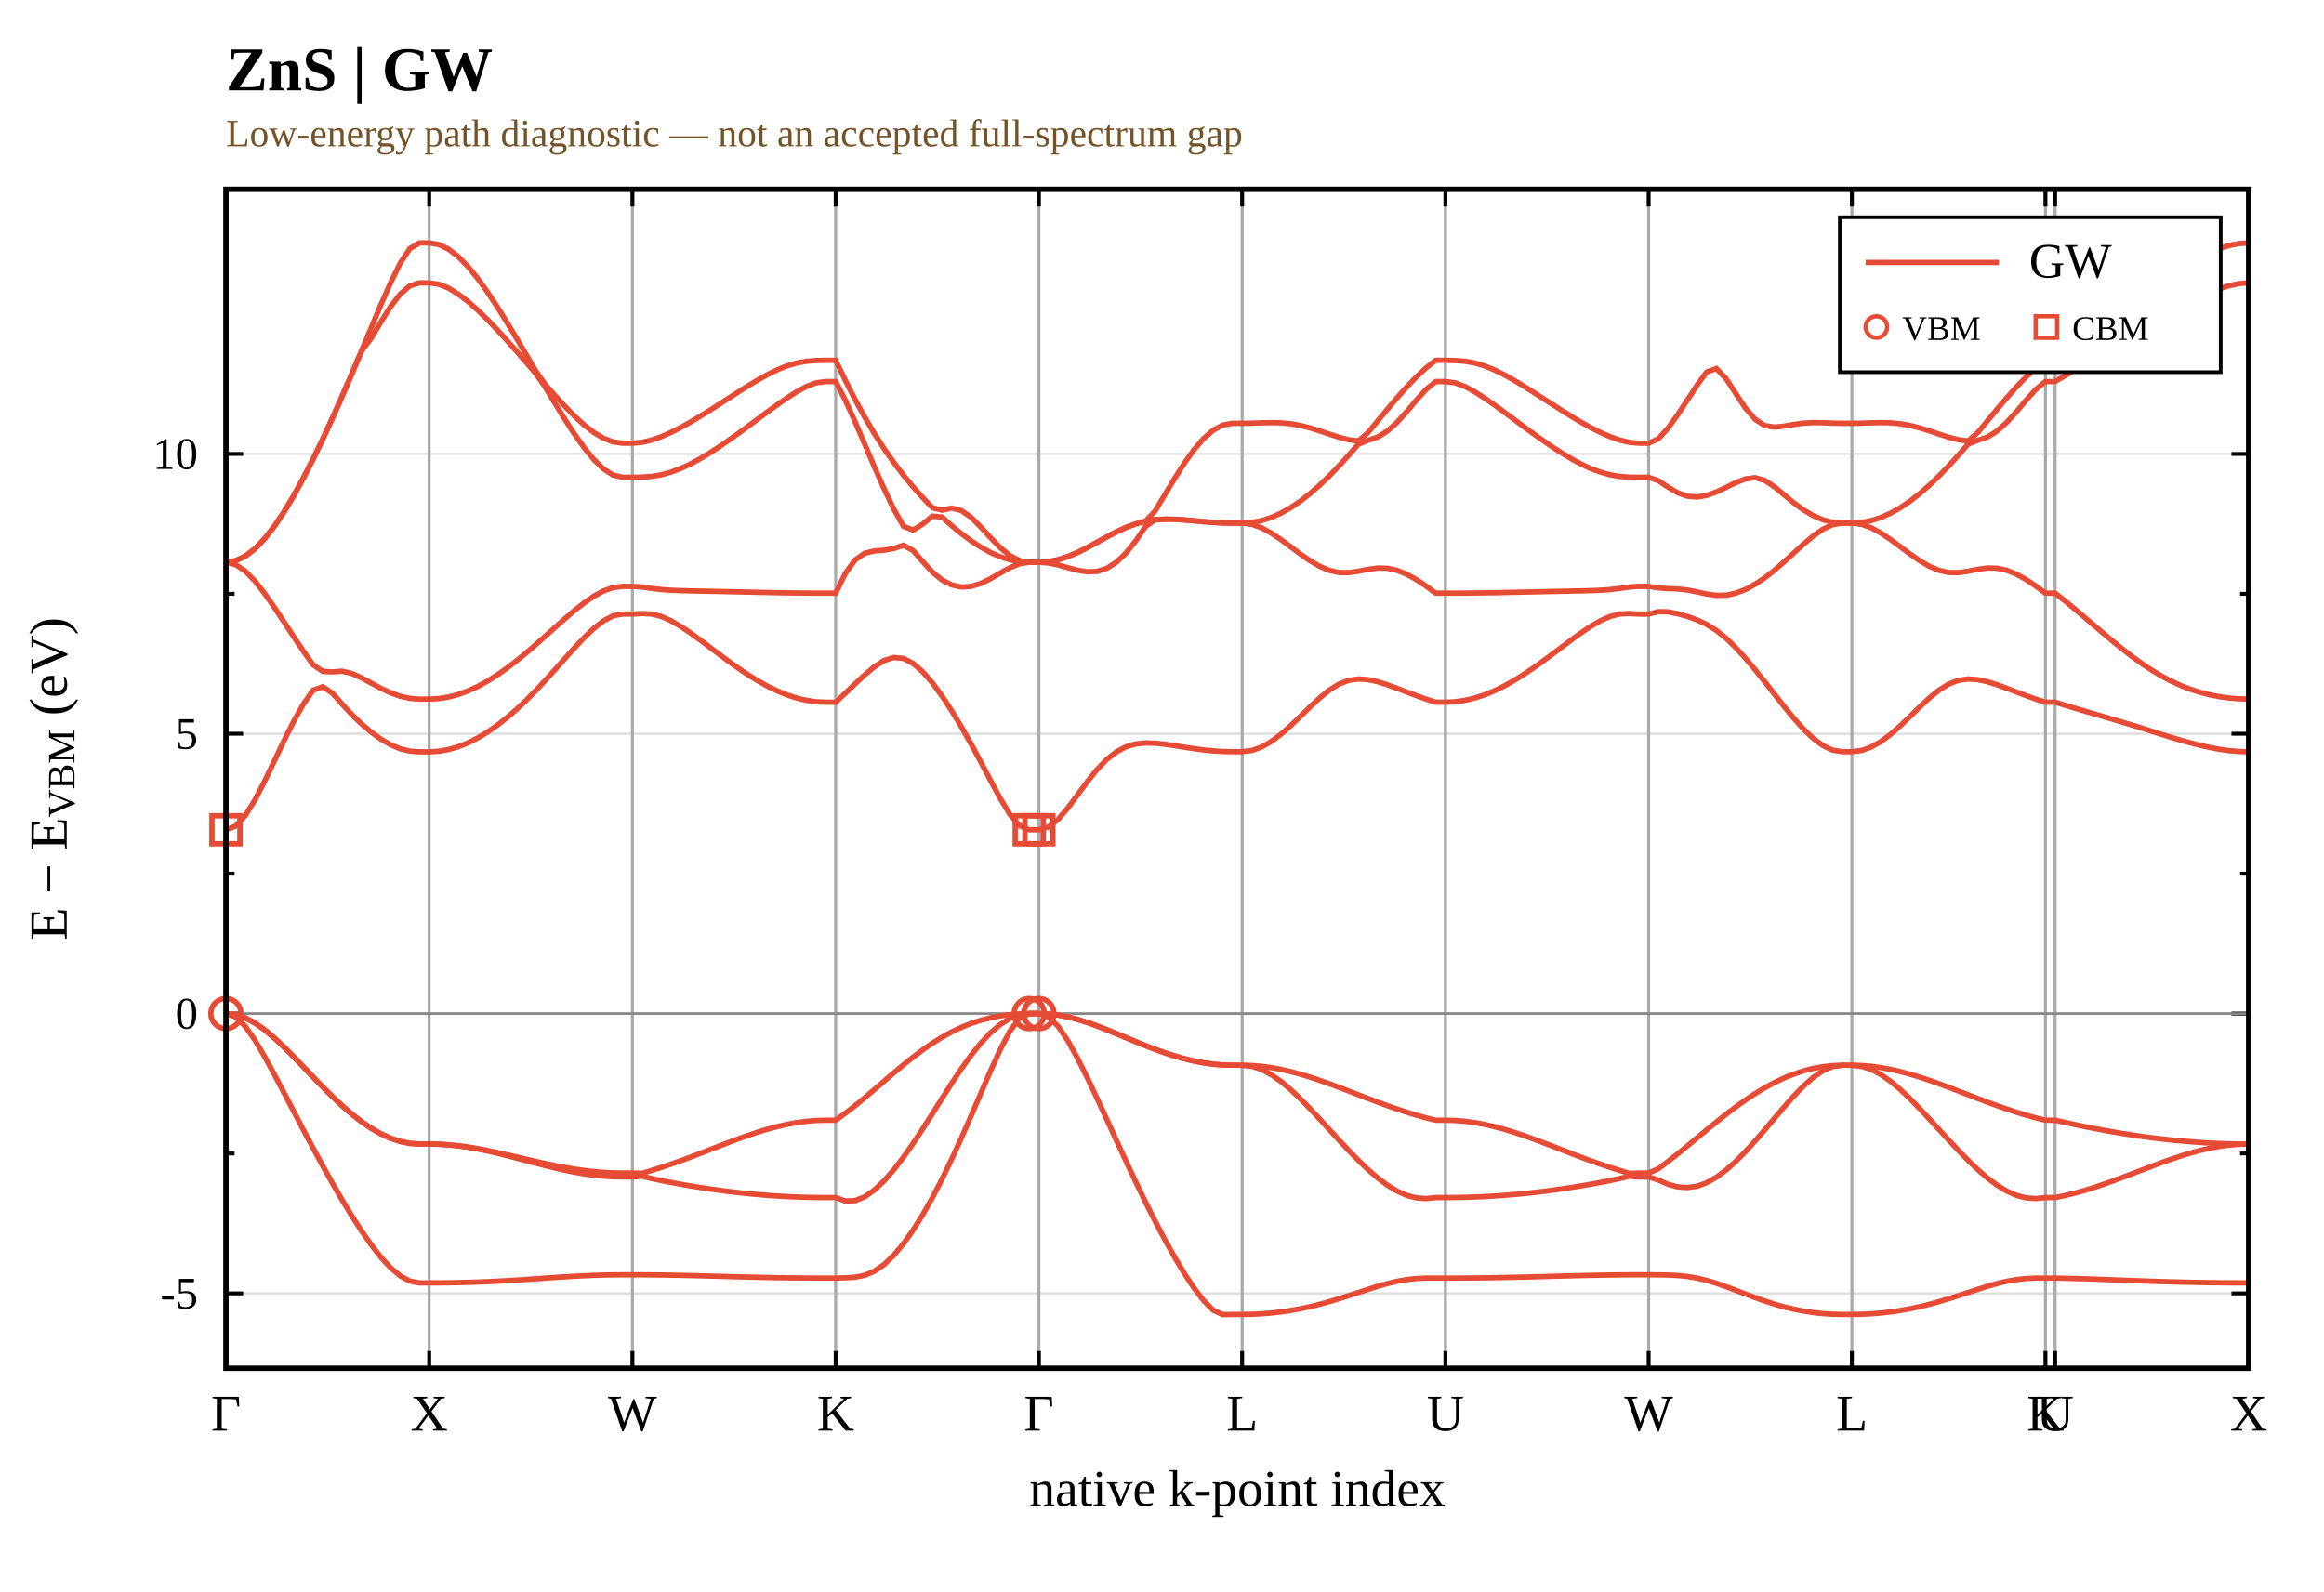
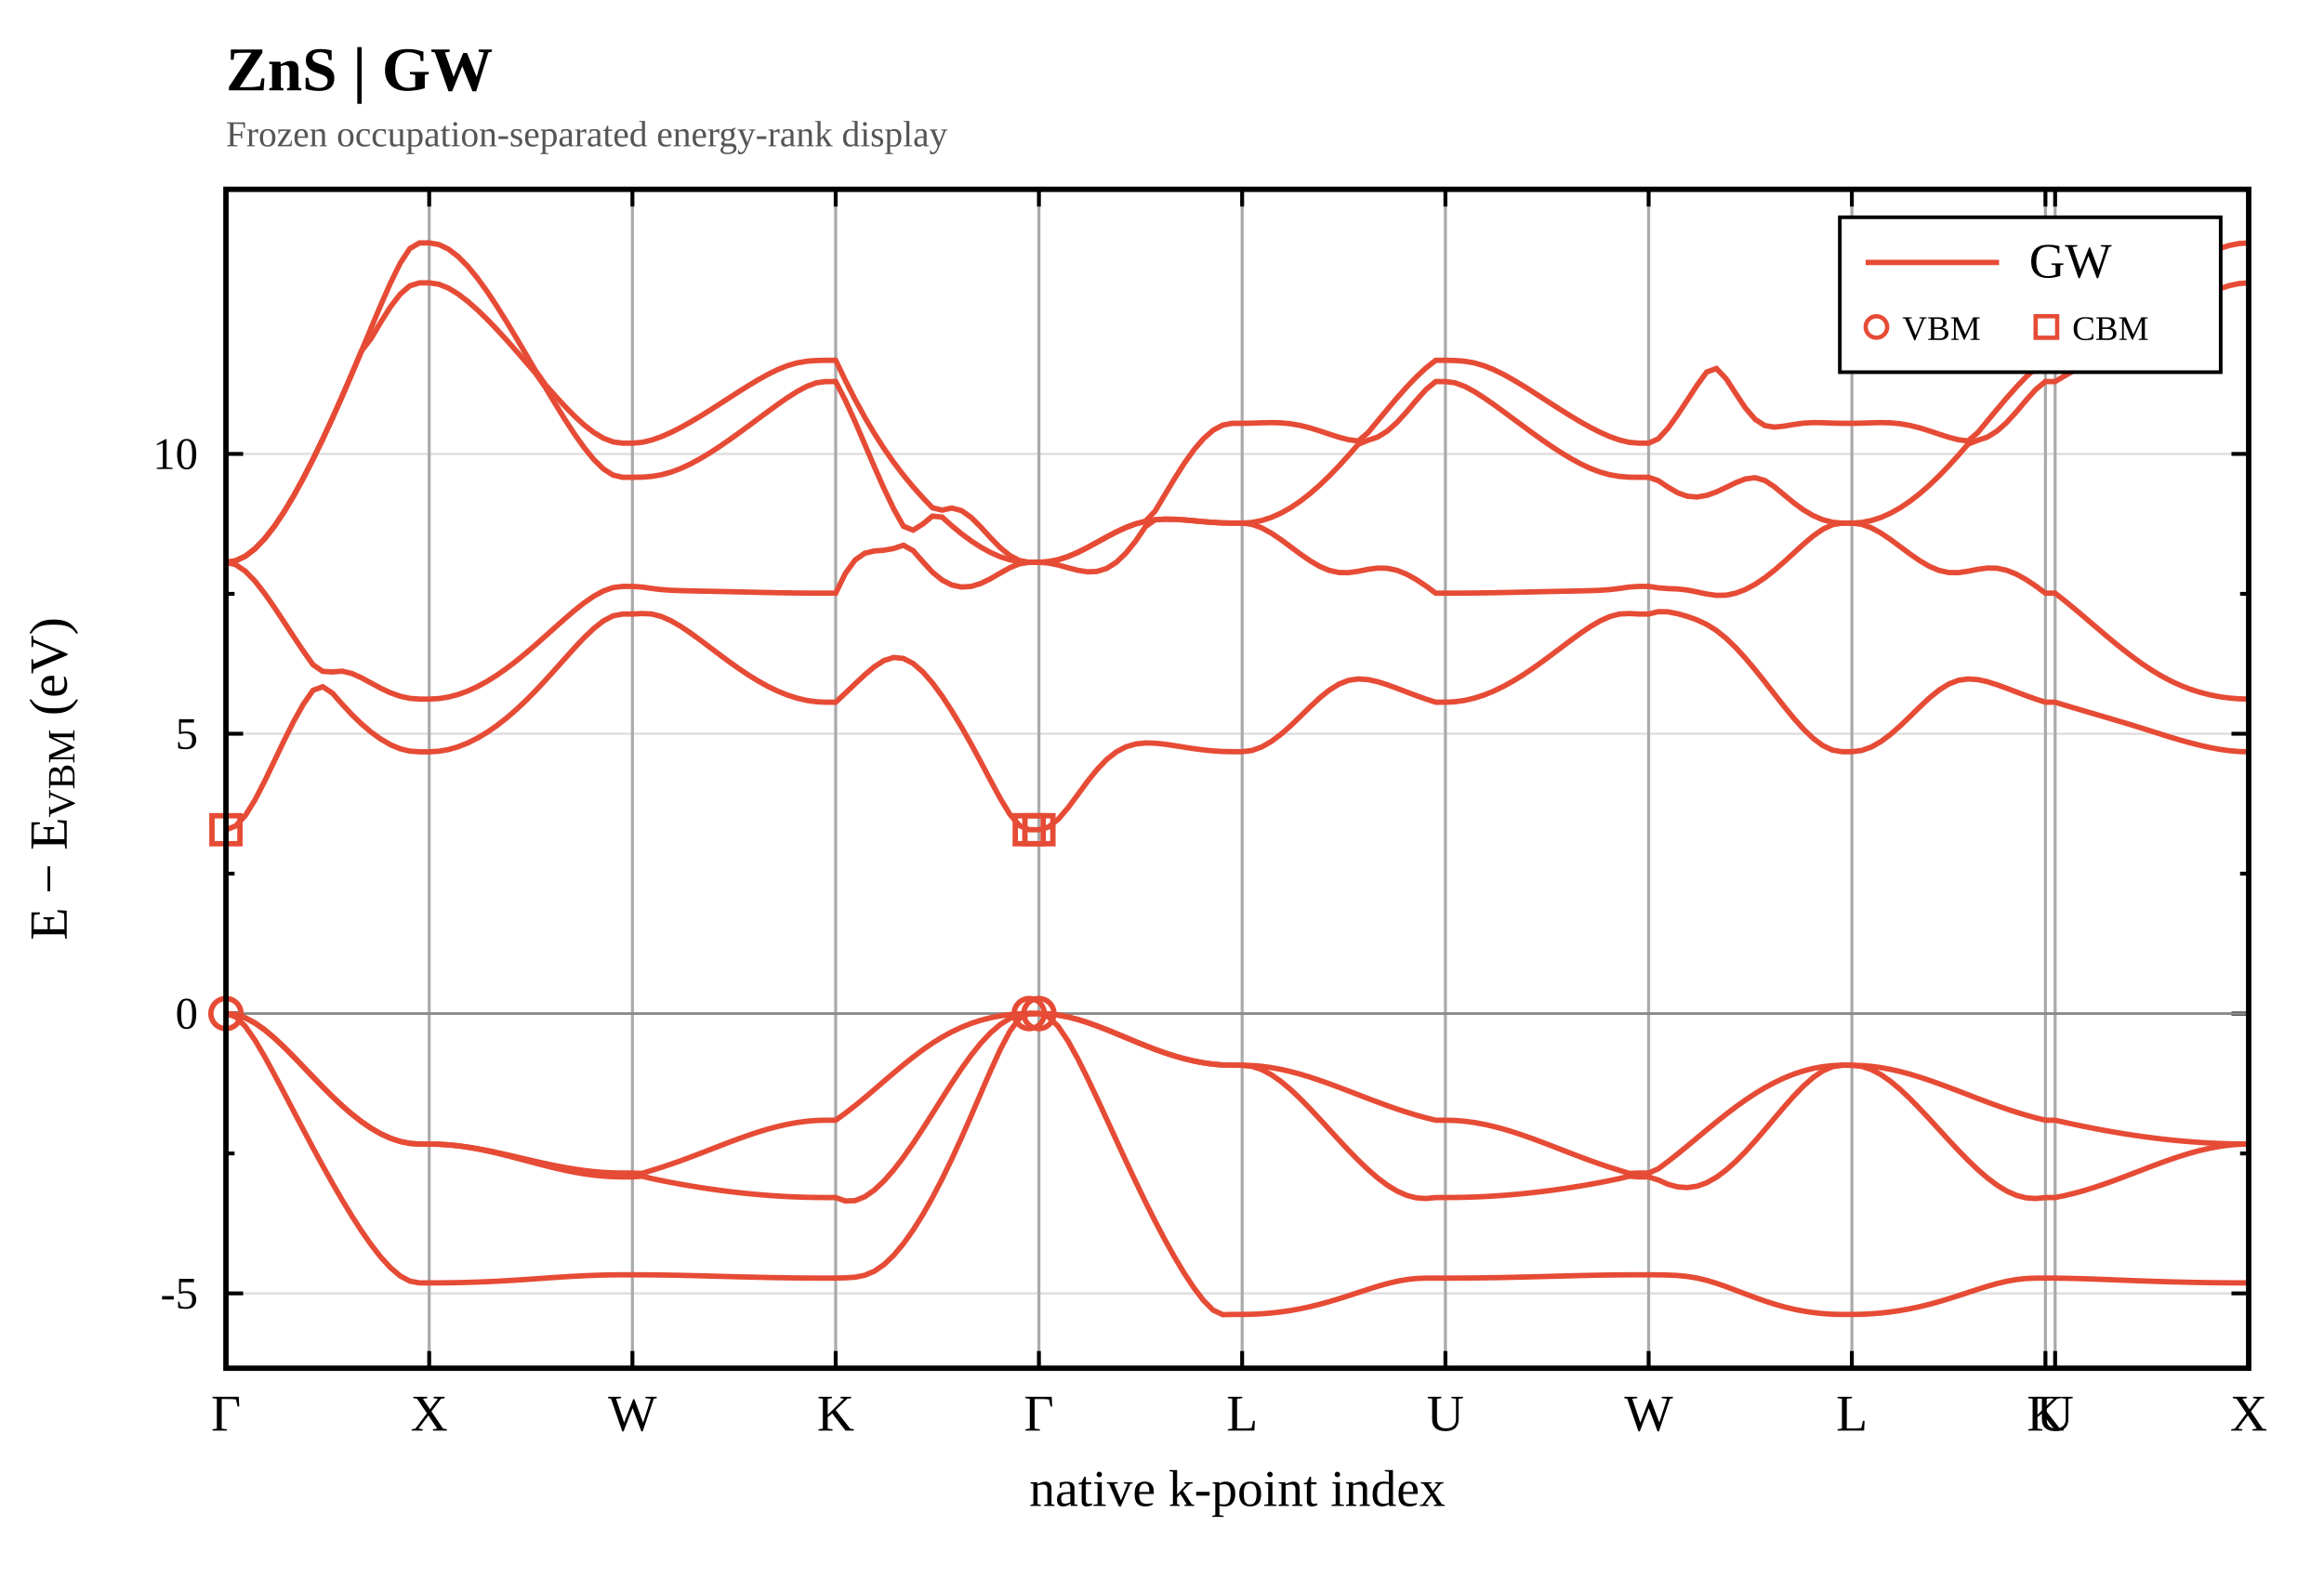
<svg xmlns="http://www.w3.org/2000/svg" width="1080" height="740" viewBox="0 0 1080 740">
  <rect width="100%" height="100%" fill="white" />
  <text x="105" y="42" font-family="Times New Roman, DejaVu Serif, serif" font-size="29" font-weight="bold">ZnS | GW</text>
  <defs>
    <clipPath id="frontier-clip">
      <rect x="105" y="88" width="940" height="548" />
    </clipPath>
  </defs>
-   <text id="diagnostic-warning" x="105" y="68" font-family="Times New Roman, DejaVu Serif, serif" font-size="18" fill="#755328">Low-energy path diagnostic — not an accepted full-spectrum gap</text>
+   <text x="105" y="68" font-family="Times New Roman, DejaVu Serif, serif" font-size="17" fill="#555555">Frozen occupation-separated energy-rank display</text>
  <line x1="105" y1="601.206" x2="1045" y2="601.206" stroke="#dddddd" stroke-width="1" />
  <text x="92" y="608.206" text-anchor="end" font-family="Times New Roman, DejaVu Serif, serif" font-size="21">-5</text>
  <line x1="105" y1="601.206" x2="113" y2="601.206" stroke="black" stroke-width="1.8" />
  <line x1="1045" y1="601.206" x2="1037" y2="601.206" stroke="black" stroke-width="1.8" />
  <line x1="105" y1="536.171" x2="109" y2="536.171" stroke="black" stroke-width="1.8" />
  <line x1="1045" y1="536.171" x2="1041" y2="536.171" stroke="black" stroke-width="1.8" />
  <line x1="105" y1="471.136" x2="1045" y2="471.136" stroke="#dddddd" stroke-width="1" />
  <text x="92" y="478.136" text-anchor="end" font-family="Times New Roman, DejaVu Serif, serif" font-size="21">0</text>
  <line x1="105" y1="471.136" x2="113" y2="471.136" stroke="black" stroke-width="1.8" />
  <line x1="1045" y1="471.136" x2="1037" y2="471.136" stroke="black" stroke-width="1.8" />
  <line x1="105" y1="406.102" x2="109" y2="406.102" stroke="black" stroke-width="1.8" />
  <line x1="1045" y1="406.102" x2="1041" y2="406.102" stroke="black" stroke-width="1.8" />
  <line x1="105" y1="341.067" x2="1045" y2="341.067" stroke="#dddddd" stroke-width="1" />
  <text x="92" y="348.067" text-anchor="end" font-family="Times New Roman, DejaVu Serif, serif" font-size="21">5</text>
  <line x1="105" y1="341.067" x2="113" y2="341.067" stroke="black" stroke-width="1.8" />
  <line x1="1045" y1="341.067" x2="1037" y2="341.067" stroke="black" stroke-width="1.8" />
  <line x1="105" y1="276.032" x2="109" y2="276.032" stroke="black" stroke-width="1.8" />
  <line x1="1045" y1="276.032" x2="1041" y2="276.032" stroke="black" stroke-width="1.8" />
  <line x1="105" y1="210.997" x2="1045" y2="210.997" stroke="#dddddd" stroke-width="1" />
  <text x="92" y="217.997" text-anchor="end" font-family="Times New Roman, DejaVu Serif, serif" font-size="21">10</text>
  <line x1="105" y1="210.997" x2="113" y2="210.997" stroke="black" stroke-width="1.8" />
  <line x1="1045" y1="210.997" x2="1037" y2="210.997" stroke="black" stroke-width="1.8" />
  <line x1="105.000" y1="88" x2="105.000" y2="636" stroke="#aaaaaa" stroke-width="1.4" />
  <text x="105.000" y="665" text-anchor="middle" font-family="Times New Roman, DejaVu Serif, serif" font-size="24">Γ</text>
  <line x1="105.000" y1="88" x2="105.000" y2="96" stroke="black" stroke-width="1.8" />
  <line x1="105.000" y1="636" x2="105.000" y2="628" stroke="black" stroke-width="1.8" />
  <line x1="199.450" y1="88" x2="199.450" y2="636" stroke="#aaaaaa" stroke-width="1.4" />
  <text x="199.450" y="665" text-anchor="middle" font-family="Times New Roman, DejaVu Serif, serif" font-size="24">X</text>
  <line x1="199.450" y1="88" x2="199.450" y2="96" stroke="black" stroke-width="1.8" />
  <line x1="199.450" y1="636" x2="199.450" y2="628" stroke="black" stroke-width="1.8" />
  <line x1="293.900" y1="88" x2="293.900" y2="636" stroke="#aaaaaa" stroke-width="1.4" />
  <text x="293.900" y="665" text-anchor="middle" font-family="Times New Roman, DejaVu Serif, serif" font-size="24">W</text>
  <line x1="293.900" y1="88" x2="293.900" y2="96" stroke="black" stroke-width="1.8" />
  <line x1="293.900" y1="636" x2="293.900" y2="628" stroke="black" stroke-width="1.8" />
  <line x1="388.349" y1="88" x2="388.349" y2="636" stroke="#aaaaaa" stroke-width="1.4" />
  <text x="388.349" y="665" text-anchor="middle" font-family="Times New Roman, DejaVu Serif, serif" font-size="24">K</text>
  <line x1="388.349" y1="88" x2="388.349" y2="96" stroke="black" stroke-width="1.8" />
  <line x1="388.349" y1="636" x2="388.349" y2="628" stroke="black" stroke-width="1.8" />
  <line x1="482.799" y1="88" x2="482.799" y2="636" stroke="#aaaaaa" stroke-width="1.4" />
  <text x="482.799" y="665" text-anchor="middle" font-family="Times New Roman, DejaVu Serif, serif" font-size="24">Γ</text>
  <line x1="482.799" y1="88" x2="482.799" y2="96" stroke="black" stroke-width="1.8" />
  <line x1="482.799" y1="636" x2="482.799" y2="628" stroke="black" stroke-width="1.8" />
  <line x1="577.249" y1="88" x2="577.249" y2="636" stroke="#aaaaaa" stroke-width="1.4" />
  <text x="577.249" y="665" text-anchor="middle" font-family="Times New Roman, DejaVu Serif, serif" font-size="24">L</text>
  <line x1="577.249" y1="88" x2="577.249" y2="96" stroke="black" stroke-width="1.8" />
  <line x1="577.249" y1="636" x2="577.249" y2="628" stroke="black" stroke-width="1.8" />
  <line x1="671.699" y1="88" x2="671.699" y2="636" stroke="#aaaaaa" stroke-width="1.4" />
  <text x="671.699" y="665" text-anchor="middle" font-family="Times New Roman, DejaVu Serif, serif" font-size="24">U</text>
  <line x1="671.699" y1="88" x2="671.699" y2="96" stroke="black" stroke-width="1.8" />
  <line x1="671.699" y1="636" x2="671.699" y2="628" stroke="black" stroke-width="1.8" />
  <line x1="766.148" y1="88" x2="766.148" y2="636" stroke="#aaaaaa" stroke-width="1.4" />
  <text x="766.148" y="665" text-anchor="middle" font-family="Times New Roman, DejaVu Serif, serif" font-size="24">W</text>
  <line x1="766.148" y1="88" x2="766.148" y2="96" stroke="black" stroke-width="1.8" />
  <line x1="766.148" y1="636" x2="766.148" y2="628" stroke="black" stroke-width="1.8" />
  <line x1="860.598" y1="88" x2="860.598" y2="636" stroke="#aaaaaa" stroke-width="1.4" />
  <text x="860.598" y="665" text-anchor="middle" font-family="Times New Roman, DejaVu Serif, serif" font-size="24">L</text>
  <line x1="860.598" y1="88" x2="860.598" y2="96" stroke="black" stroke-width="1.8" />
  <line x1="860.598" y1="636" x2="860.598" y2="628" stroke="black" stroke-width="1.8" />
  <line x1="950.550" y1="88" x2="950.550" y2="636" stroke="#aaaaaa" stroke-width="1.4" />
  <text x="950.550" y="665" text-anchor="middle" font-family="Times New Roman, DejaVu Serif, serif" font-size="24">K</text>
  <line x1="950.550" y1="88" x2="950.550" y2="96" stroke="black" stroke-width="1.8" />
  <line x1="950.550" y1="636" x2="950.550" y2="628" stroke="black" stroke-width="1.8" />
  <line x1="955.048" y1="88" x2="955.048" y2="636" stroke="#aaaaaa" stroke-width="1.4" />
  <text x="955.048" y="665" text-anchor="middle" font-family="Times New Roman, DejaVu Serif, serif" font-size="24">U</text>
  <line x1="955.048" y1="88" x2="955.048" y2="96" stroke="black" stroke-width="1.8" />
  <line x1="955.048" y1="636" x2="955.048" y2="628" stroke="black" stroke-width="1.8" />
  <line x1="1045.000" y1="88" x2="1045.000" y2="636" stroke="#aaaaaa" stroke-width="1.4" />
  <text x="1045.000" y="665" text-anchor="middle" font-family="Times New Roman, DejaVu Serif, serif" font-size="24">X</text>
  <line x1="1045.000" y1="88" x2="1045.000" y2="96" stroke="black" stroke-width="1.8" />
  <line x1="1045.000" y1="636" x2="1045.000" y2="628" stroke="black" stroke-width="1.8" />
  <line x1="105" y1="471.136" x2="1045" y2="471.136" stroke="#888888" stroke-width="1.2" />
  <path id="GW-rank-1" d="M105.000,471.136 L109.498,472.692 L113.995,477.074 L118.493,483.514 L122.990,491.162 L127.488,499.421 L131.986,507.960 L136.483,516.582 L140.981,525.166 L145.478,533.634 L149.976,541.922 L154.474,549.974 L158.971,557.734 L163.469,565.142 L167.967,572.118 L172.464,578.565 L176.962,584.344 L181.459,589.264 L185.957,593.076 L190.455,595.502 L194.952,596.334 L199.450,596.334 L203.947,596.318 L208.445,596.272 L212.943,596.194 L217.440,596.084 L221.938,595.941 L226.435,595.765 L230.933,595.554 L235.431,595.309 L239.928,595.035 L244.426,594.736 L248.923,594.423 L253.421,594.105 L257.919,593.795 L262.416,593.503 L266.914,593.239 L271.411,593.011 L275.909,592.825 L280.407,592.688 L284.904,592.604 L289.402,592.576 L293.900,592.576 L298.397,592.585 L302.895,592.615 L307.392,592.665 L311.890,592.734 L316.388,592.821 L320.885,592.920 L325.383,593.031 L329.880,593.148 L334.378,593.269 L338.876,593.390 L343.373,593.508 L347.871,593.621 L352.368,593.726 L356.866,593.820 L361.364,593.903 L365.861,593.972 L370.359,594.028 L374.856,594.068 L379.354,594.092 L383.852,594.100 L388.349,594.100 L392.847,593.955 L397.344,593.684 L401.842,592.793 L406.340,590.903 L410.837,587.808 L415.335,583.502 L419.833,578.120 L424.330,571.793 L428.828,564.617 L433.325,556.664 L437.823,548.001 L442.321,538.704 L446.818,528.873 L451.316,518.641 L455.813,508.187 L460.311,497.795 L464.809,487.925 L469.306,479.352 L473.804,473.323 L478.301,471.136 L482.799,471.136 L487.297,472.705 L491.794,477.165 L496.292,483.847 L500.789,491.979 L505.287,500.977 L509.785,510.470 L514.282,520.206 L518.780,530.009 L523.278,539.752 L527.775,549.324 L532.273,558.629 L536.770,567.590 L541.268,576.142 L545.766,584.218 L550.263,591.729 L554.761,598.548 L559.258,604.457 L563.756,609.012 L568.254,611.091 L572.751,610.991 L577.249,610.991 L581.746,610.918 L586.244,610.701 L590.742,610.339 L595.239,609.831 L599.737,609.172 L604.234,608.361 L608.732,607.399 L613.230,606.292 L617.727,605.055 L622.225,603.707 L626.722,602.278 L631.220,600.805 L635.718,599.335 L640.215,597.927 L644.713,596.651 L649.211,595.581 L653.708,594.785 L658.206,594.297 L662.703,594.095 L667.201,594.100 L671.699,594.100 L676.196,594.092 L680.694,594.068 L685.191,594.028 L689.689,593.973 L694.187,593.904 L698.684,593.821 L703.182,593.726 L707.679,593.622 L712.177,593.509 L716.675,593.391 L721.172,593.270 L725.670,593.149 L730.167,593.031 L734.665,592.921 L739.163,592.821 L743.660,592.735 L748.158,592.666 L752.656,592.615 L757.153,592.586 L761.651,592.576 L766.148,592.576 L770.646,592.595 L775.144,592.679 L779.641,592.898 L784.139,593.343 L788.636,594.089 L793.134,595.157 L797.632,596.510 L802.129,598.073 L806.627,599.757 L811.124,601.476 L815.622,603.159 L820.120,604.748 L824.617,606.197 L829.115,607.474 L833.612,608.559 L838.110,609.441 L842.608,610.122 L847.105,610.605 L851.603,610.894 L856.100,610.991 L860.598,610.991 L865.096,610.918 L869.593,610.701 L874.091,610.339 L878.589,609.831 L883.086,609.172 L887.584,608.361 L892.081,607.398 L896.579,606.291 L901.077,605.054 L905.574,603.706 L910.072,602.277 L914.569,600.803 L919.067,599.333 L923.565,597.925 L928.062,596.649 L932.560,595.580 L937.057,594.784 L941.555,594.296 L946.053,594.095 L950.550,594.100 L955.048,594.100 L959.545,594.180 L964.043,594.284 L968.541,594.412 L973.038,594.561 L977.536,594.726 L982.033,594.900 L986.531,595.077 L991.029,595.251 L995.526,595.418 L1000.024,595.573 L1004.522,595.716 L1009.019,595.844 L1013.517,595.959 L1018.014,596.057 L1022.512,596.142 L1027.010,596.210 L1031.507,596.264 L1036.005,596.303 L1040.502,596.326 L1045.000,596.334" fill="none" stroke="#E64B35" stroke-width="2.5" clip-path="url(#frontier-clip)" />
  <path id="GW-rank-2" d="M105.000,471.136 L109.498,471.645 L113.995,473.139 L118.493,475.533 L122.990,478.695 L127.488,482.471 L131.986,486.698 L136.483,491.220 L140.981,495.897 L145.478,500.608 L149.976,505.246 L154.474,509.719 L158.971,513.944 L163.469,517.849 L167.967,521.368 L172.464,524.446 L176.962,527.034 L181.459,529.091 L185.957,530.584 L190.455,531.489 L194.952,531.792 L199.450,531.792 L203.947,531.890 L208.445,532.177 L212.943,532.648 L217.440,533.288 L221.938,534.080 L226.435,535.002 L230.933,536.031 L235.431,537.141 L239.928,538.305 L244.426,539.495 L248.923,540.685 L253.421,541.846 L257.919,542.951 L262.416,543.971 L266.914,544.878 L271.411,545.647 L275.909,546.261 L280.407,546.707 L284.904,546.978 L289.402,547.069 L293.900,547.069 L298.397,546.733 L302.895,547.824 L307.392,548.772 L311.890,549.651 L316.388,550.476 L320.885,551.250 L325.383,551.976 L329.880,552.654 L334.378,553.281 L338.876,553.857 L343.373,554.382 L347.871,554.855 L352.368,555.274 L356.866,555.638 L361.364,555.948 L365.861,556.203 L370.359,556.401 L374.856,556.543 L379.354,556.629 L383.852,556.657 L388.349,556.657 L392.847,558.264 L397.344,558.103 L401.842,556.320 L406.340,553.174 L410.837,548.922 L415.335,543.779 L419.833,537.924 L424.330,531.512 L428.828,524.697 L433.325,517.637 L437.823,510.500 L442.321,503.471 L446.818,496.736 L451.316,490.482 L455.813,484.880 L460.311,480.087 L464.809,476.235 L469.306,473.421 L473.804,471.710 L478.301,471.136 L482.799,471.136 L487.297,471.316 L491.794,471.847 L496.292,472.708 L500.789,473.864 L505.287,475.269 L509.785,476.873 L514.282,478.622 L518.780,480.462 L523.278,482.341 L527.775,484.212 L532.273,486.032 L536.770,487.764 L541.268,489.372 L545.766,490.828 L550.263,492.104 L554.761,493.180 L559.258,494.036 L563.756,494.657 L568.254,495.034 L572.751,495.160 L577.249,495.160 L581.746,495.663 L586.244,497.141 L590.742,499.512 L595.239,502.654 L599.737,506.425 L604.234,510.679 L608.732,515.278 L613.230,520.091 L617.727,525.004 L622.225,529.911 L626.722,534.715 L631.220,539.320 L635.718,543.626 L640.215,547.527 L644.713,550.908 L649.211,553.649 L653.708,555.638 L658.206,556.801 L662.703,557.122 L667.201,556.657 L671.699,556.657 L676.196,556.629 L680.694,556.544 L685.191,556.402 L689.689,556.203 L694.187,555.949 L698.684,555.639 L703.182,555.274 L707.679,554.855 L712.177,554.382 L716.675,553.857 L721.172,553.281 L725.670,552.654 L730.167,551.977 L734.665,551.251 L739.163,550.476 L743.660,549.651 L748.158,548.772 L752.656,547.824 L757.153,546.733 L761.651,547.069 L766.148,547.069 L770.646,548.497 L775.144,550.492 L779.641,551.705 L784.139,552.033 L788.636,551.393 L793.134,549.775 L797.632,547.239 L802.129,543.897 L806.627,539.883 L811.124,535.335 L815.622,530.386 L820.120,525.173 L824.617,519.839 L829.115,514.544 L833.612,509.470 L838.110,504.828 L842.608,500.850 L847.105,497.777 L851.603,495.829 L856.100,495.160 L860.598,495.160 L865.096,495.663 L869.593,497.141 L874.091,499.512 L878.589,502.654 L883.086,506.425 L887.584,510.679 L892.081,515.278 L896.579,520.091 L901.077,525.004 L905.574,529.911 L910.072,534.715 L914.569,539.320 L919.067,543.625 L923.565,547.527 L928.062,550.907 L932.560,553.648 L937.057,555.638 L941.555,556.801 L946.053,557.122 L950.550,556.657 L955.048,556.657 L959.545,555.741 L964.043,554.651 L968.541,553.402 L973.038,552.015 L977.536,550.511 L982.033,548.911 L986.531,547.242 L991.029,545.530 L995.526,543.804 L1000.024,542.091 L1004.522,540.420 L1009.019,538.822 L1013.517,537.324 L1018.014,535.956 L1022.512,534.745 L1027.010,533.715 L1031.507,532.889 L1036.005,532.285 L1040.502,531.916 L1045.000,531.792" fill="none" stroke="#E64B35" stroke-width="2.5" clip-path="url(#frontier-clip)" />
  <path id="GW-rank-3" d="M105.000,471.136 L109.498,471.645 L113.995,473.139 L118.493,475.532 L122.990,478.695 L127.488,482.471 L131.986,486.698 L136.483,491.220 L140.981,495.897 L145.478,500.608 L149.976,505.246 L154.474,509.719 L158.971,513.944 L163.469,517.848 L167.967,521.368 L172.464,524.446 L176.962,527.034 L181.459,529.090 L185.957,530.583 L190.455,531.489 L194.952,531.792 L199.450,531.792 L203.947,531.884 L208.445,532.153 L212.943,532.593 L217.440,533.189 L221.938,533.922 L226.435,534.772 L230.933,535.712 L235.431,536.717 L239.928,537.761 L244.426,538.816 L248.923,539.858 L253.421,540.861 L257.919,541.803 L262.416,542.663 L266.914,543.423 L271.411,544.067 L275.909,544.582 L280.407,544.957 L284.904,545.185 L289.402,545.262 L293.900,545.262 L298.397,545.421 L302.895,544.027 L307.392,542.616 L311.890,541.118 L316.388,539.532 L320.885,537.873 L325.383,536.162 L329.880,534.422 L334.378,532.678 L338.876,530.955 L343.373,529.282 L347.871,527.686 L352.368,526.195 L356.866,524.835 L361.364,523.632 L365.861,522.612 L370.359,521.794 L374.856,521.196 L379.354,520.832 L383.852,520.710 L388.349,520.710 L392.847,517.472 L397.344,513.971 L401.842,510.276 L406.340,506.455 L410.837,502.583 L415.335,498.732 L419.833,494.976 L424.330,491.379 L428.828,488.002 L433.325,484.895 L437.823,482.094 L442.321,479.626 L446.818,477.500 L451.316,475.712 L455.813,474.251 L460.311,473.094 L464.809,472.221 L469.306,471.613 L473.804,471.255 L478.301,471.136 L482.799,471.136 L487.297,471.316 L491.794,471.847 L496.292,472.708 L500.789,473.864 L505.287,475.269 L509.785,476.873 L514.282,478.622 L518.780,480.462 L523.278,482.341 L527.775,484.212 L532.273,486.032 L536.770,487.764 L541.268,489.372 L545.766,490.828 L550.263,492.104 L554.761,493.180 L559.258,494.036 L563.756,494.657 L568.254,495.034 L572.751,495.160 L577.249,495.160 L581.746,495.284 L586.244,495.650 L590.742,496.252 L595.239,497.074 L599.737,498.100 L604.234,499.306 L608.732,500.668 L613.230,502.159 L617.727,503.752 L622.225,505.419 L626.722,507.132 L631.220,508.866 L635.718,510.593 L640.215,512.291 L644.713,513.938 L649.211,515.511 L653.708,516.991 L658.206,518.362 L662.703,519.606 L667.201,520.710 L671.699,520.710 L676.196,520.832 L680.694,521.195 L685.191,521.793 L689.689,522.611 L694.187,523.631 L698.684,524.833 L703.182,526.194 L707.679,527.686 L712.177,529.282 L716.675,530.956 L721.172,532.678 L725.670,534.423 L730.167,536.163 L734.665,537.875 L739.163,539.533 L743.660,541.119 L748.158,542.617 L752.656,544.027 L757.153,545.421 L761.651,545.262 L766.148,545.262 L770.646,543.284 L775.144,539.920 L779.641,536.375 L784.139,532.700 L788.636,528.961 L793.134,525.221 L797.632,521.538 L802.129,517.964 L806.627,514.547 L811.124,511.330 L815.622,508.348 L820.120,505.631 L824.617,503.203 L829.115,501.081 L833.612,499.276 L838.110,497.795 L842.608,496.642 L847.105,495.819 L851.603,495.325 L856.100,495.160 L860.598,495.160 L865.096,495.284 L869.593,495.650 L874.091,496.252 L878.589,497.075 L883.086,498.100 L887.584,499.306 L892.081,500.668 L896.579,502.159 L901.077,503.752 L905.574,505.419 L910.072,507.132 L914.569,508.865 L919.067,510.593 L923.565,512.291 L928.062,513.938 L932.560,515.511 L937.057,516.991 L941.555,518.362 L946.053,519.606 L950.550,520.710 L955.048,520.710 L959.545,521.720 L964.043,522.692 L968.541,523.624 L973.038,524.514 L977.536,525.360 L982.033,526.160 L986.531,526.912 L991.029,527.616 L995.526,528.268 L1000.024,528.869 L1004.522,529.416 L1009.019,529.910 L1013.517,530.347 L1018.014,530.728 L1022.512,531.052 L1027.010,531.318 L1031.507,531.525 L1036.005,531.674 L1040.502,531.763 L1045.000,531.792" fill="none" stroke="#E64B35" stroke-width="2.5" clip-path="url(#frontier-clip)" />
  <path id="GW-rank-4" d="M105.000,385.682 L109.498,383.969 L113.995,379.091 L118.493,371.828 L122.990,363.124 L127.488,353.755 L131.986,344.319 L136.483,335.333 L140.981,327.314 L145.478,320.870 L149.976,319.228 L154.474,322.176 L158.971,327.279 L163.469,332.112 L167.967,336.476 L172.464,340.304 L176.962,343.548 L181.459,346.160 L185.957,348.063 L190.455,349.138 L194.952,349.462 L199.450,349.462 L203.947,349.198 L208.445,348.411 L212.943,347.113 L217.440,345.323 L221.938,343.066 L226.435,340.369 L230.933,337.255 L235.431,333.744 L239.928,329.854 L244.426,325.611 L248.923,321.058 L253.421,316.255 L257.919,311.282 L262.416,306.234 L266.914,301.237 L271.411,296.461 L275.909,292.144 L280.407,288.611 L284.904,286.256 L289.402,285.426 L293.900,285.426 L298.397,285.199 L302.895,285.409 L307.392,286.569 L311.890,288.580 L316.388,291.205 L320.885,294.231 L325.383,297.496 L329.880,300.874 L334.378,304.267 L338.876,307.594 L343.373,310.790 L347.871,313.799 L352.368,316.570 L356.866,319.062 L361.364,321.237 L365.861,323.063 L370.359,324.513 L374.856,325.564 L379.354,326.201 L383.852,326.414 L388.349,326.414 L392.847,322.216 L397.344,317.922 L401.842,313.712 L406.340,309.917 L410.837,307.030 L415.335,305.615 L419.833,306.060 L424.330,308.378 L428.828,312.292 L433.325,317.459 L437.823,323.588 L442.321,330.467 L446.818,337.941 L451.316,345.901 L455.813,354.238 L460.311,362.767 L464.809,371.106 L469.306,378.506 L473.804,383.771 L478.301,385.682 L482.799,385.682 L487.297,384.402 L491.794,380.793 L496.292,375.533 L500.789,369.473 L505.287,363.353 L509.785,357.742 L514.282,353.046 L518.780,349.497 L523.278,347.134 L527.775,345.827 L532.273,345.349 L536.770,345.456 L541.268,345.928 L545.766,346.590 L550.263,347.312 L554.761,348.000 L559.258,348.590 L563.756,349.038 L568.254,349.316 L572.751,349.411 L577.249,349.411 L581.746,348.865 L586.244,347.263 L590.742,344.705 L595.239,341.349 L599.737,337.395 L604.234,333.078 L608.732,328.667 L613.230,324.465 L617.727,320.802 L622.225,317.992 L626.722,316.248 L631.220,315.601 L635.718,315.897 L640.215,316.881 L644.713,318.298 L649.211,319.942 L653.708,321.664 L658.206,323.359 L662.703,324.958 L667.201,326.414 L671.699,326.414 L676.196,326.200 L680.694,325.562 L685.191,324.510 L689.689,323.060 L694.187,321.234 L698.684,319.059 L703.182,316.567 L707.679,313.796 L712.177,310.790 L716.675,307.596 L721.172,304.270 L725.670,300.878 L730.167,297.501 L734.665,294.237 L739.163,291.211 L743.660,288.586 L748.158,286.573 L752.656,285.412 L757.153,285.201 L761.651,285.426 L766.148,285.426 L770.646,284.320 L775.144,284.402 L779.641,285.287 L784.139,286.549 L788.636,288.154 L793.134,290.261 L797.632,293.074 L802.129,296.685 L806.627,301.028 L811.124,305.951 L815.622,311.295 L820.120,316.913 L824.617,322.660 L829.115,328.375 L833.612,333.866 L838.110,338.902 L842.608,343.225 L847.105,346.566 L851.603,348.684 L856.100,349.411 L860.598,349.411 L865.096,348.865 L869.593,347.262 L874.091,344.704 L878.589,341.348 L883.086,337.394 L887.584,333.078 L892.081,328.668 L896.579,324.466 L901.077,320.804 L905.574,317.993 L910.072,316.248 L914.569,315.600 L919.067,315.895 L923.565,316.878 L928.062,318.294 L932.560,319.938 L937.057,321.661 L941.555,323.357 L946.053,324.957 L950.550,326.414 L955.048,326.414 L959.545,327.778 L964.043,329.126 L968.541,330.460 L973.038,331.784 L977.536,333.104 L982.033,334.429 L986.531,335.767 L991.029,337.129 L995.526,338.520 L1000.024,339.942 L1004.522,341.375 L1009.019,342.778 L1013.517,344.107 L1018.014,345.342 L1022.512,346.474 L1027.010,347.479 L1031.507,348.314 L1036.005,348.941 L1040.502,349.329 L1045.000,349.462" fill="none" stroke="#E64B35" stroke-width="2.5" clip-path="url(#frontier-clip)" />
  <path id="GW-rank-5" d="M105.000,261.386 L109.498,262.448 L113.995,265.483 L118.493,270.112 L122.990,275.866 L127.488,282.313 L131.986,289.098 L136.483,295.955 L140.981,302.670 L145.478,309.000 L149.976,312.062 L154.474,312.342 L158.971,311.987 L163.469,313.041 L167.967,315.060 L172.464,317.500 L176.962,319.922 L181.459,322.025 L185.957,323.624 L190.455,324.617 L194.952,324.953 L199.450,324.953 L203.947,324.713 L208.445,323.997 L212.943,322.815 L217.440,321.183 L221.938,319.124 L226.435,316.666 L230.933,313.841 L235.431,310.688 L239.928,307.249 L244.426,303.571 L248.923,299.707 L253.421,295.720 L257.919,291.683 L262.416,287.682 L266.914,283.828 L271.411,280.261 L275.909,277.153 L280.407,274.704 L284.904,273.124 L289.402,272.577 L293.900,272.577 L298.397,272.877 L302.895,273.529 L307.392,274.063 L311.890,274.377 L316.388,274.554 L320.885,274.667 L325.383,274.758 L329.880,274.845 L334.378,274.936 L338.876,275.033 L343.373,275.134 L347.871,275.237 L352.368,275.337 L356.866,275.430 L361.364,275.515 L365.861,275.589 L370.359,275.648 L374.856,275.692 L379.354,275.718 L383.852,275.727 L388.349,275.727 L392.847,266.546 L397.344,260.331 L401.842,257.172 L406.340,256.109 L410.837,255.759 L415.335,254.959 L419.833,253.451 L424.330,255.932 L428.828,261.083 L433.325,265.971 L437.823,269.628 L442.321,271.923 L446.818,272.875 L451.316,272.579 L455.813,271.204 L460.311,269.017 L464.809,266.409 L469.306,263.897 L473.804,262.062 L478.301,261.386 L482.799,261.386 L487.297,261.725 L491.794,262.647 L496.292,263.891 L500.789,265.083 L505.287,265.802 L509.785,265.633 L514.282,264.228 L518.780,261.376 L523.278,257.062 L527.775,251.456 L532.273,244.854 L536.770,241.612 L541.268,241.329 L545.766,241.383 L550.263,241.664 L554.761,242.062 L559.258,242.478 L563.756,242.833 L568.254,243.069 L572.751,243.153 L577.249,243.153 L581.746,243.713 L586.244,245.320 L590.742,247.773 L595.239,250.804 L599.737,254.133 L604.234,257.487 L608.732,260.606 L613.230,263.237 L617.727,265.140 L622.225,266.134 L626.722,266.193 L631.220,265.549 L635.718,264.661 L640.215,264.059 L644.713,264.153 L649.211,265.117 L653.708,266.919 L658.206,269.407 L662.703,272.399 L667.201,275.727 L671.699,275.727 L676.196,275.718 L680.694,275.691 L685.191,275.648 L689.689,275.589 L694.187,275.515 L698.684,275.431 L703.182,275.337 L707.679,275.238 L712.177,275.136 L716.675,275.036 L721.172,274.939 L725.670,274.848 L730.167,274.761 L734.665,274.671 L739.163,274.558 L743.660,274.380 L748.158,274.066 L752.656,273.532 L757.153,272.878 L761.651,272.577 L766.148,272.577 L770.646,273.250 L775.144,273.600 L779.641,273.772 L784.139,274.267 L788.636,275.149 L793.134,276.126 L797.632,276.747 L802.129,276.655 L806.627,275.731 L811.124,274.022 L815.622,271.612 L820.120,268.595 L824.617,265.073 L829.115,261.173 L833.612,257.062 L838.110,252.960 L842.608,249.156 L847.105,246.007 L851.603,243.899 L856.100,243.153 L860.598,243.153 L865.096,243.715 L869.593,245.322 L874.091,247.774 L878.589,250.804 L883.086,254.132 L887.584,257.485 L892.081,260.604 L896.579,263.235 L901.077,265.138 L905.574,266.131 L910.072,266.189 L914.569,265.540 L919.067,264.647 L923.565,264.039 L928.062,264.129 L932.560,265.093 L937.057,266.898 L941.555,269.392 L946.053,272.392 L950.550,275.727 L955.048,275.727 L959.545,279.270 L964.043,282.970 L968.541,286.771 L973.038,290.615 L977.536,294.447 L982.033,298.211 L986.531,301.855 L991.029,305.326 L995.526,308.578 L1000.024,311.566 L1004.522,314.259 L1009.019,316.634 L1013.517,318.685 L1018.014,320.419 L1022.512,321.849 L1027.010,322.991 L1031.507,323.861 L1036.005,324.472 L1040.502,324.833 L1045.000,324.953" fill="none" stroke="#E64B35" stroke-width="2.5" clip-path="url(#frontier-clip)" />
  <path id="GW-rank-6" d="M105.000,261.386 L109.498,260.670 L113.995,258.545 L118.493,255.087 L122.990,250.412 L127.488,244.654 L131.986,237.953 L136.483,230.442 L140.981,222.236 L145.478,213.436 L149.976,204.127 L154.474,194.385 L158.971,184.273 L163.469,173.854 L167.967,163.209 L172.464,157.323 L176.962,149.731 L181.459,142.621 L185.957,136.756 L190.455,132.857 L194.952,131.479 L199.450,131.479 L203.947,132.121 L208.445,133.941 L212.943,136.694 L217.440,140.142 L221.938,144.111 L226.435,148.478 L230.933,153.155 L235.431,158.065 L239.928,163.143 L244.426,168.328 L248.923,173.556 L253.421,180.008 L257.919,187.519 L262.416,194.786 L266.914,201.674 L271.411,208.007 L275.909,213.543 L280.407,217.955 L284.904,220.849 L289.402,221.864 L293.900,221.864 L298.397,221.796 L302.895,221.453 L307.392,220.686 L311.890,219.446 L316.388,217.751 L320.885,215.655 L325.383,213.222 L329.880,210.514 L334.378,207.587 L338.876,204.492 L343.373,201.273 L347.871,197.972 L352.368,194.633 L356.866,191.302 L361.364,188.035 L365.861,184.909 L370.359,182.041 L374.856,179.617 L379.354,177.945 L383.852,177.355 L388.349,177.355 L392.847,186.075 L397.344,195.959 L401.842,206.452 L406.340,216.988 L410.837,227.155 L415.335,236.590 L419.833,244.620 L424.330,246.422 L428.828,243.606 L433.325,239.916 L437.823,240.366 L442.321,244.402 L446.818,248.101 L451.316,251.431 L455.813,254.351 L460.311,256.817 L464.809,258.786 L469.306,260.221 L473.804,261.094 L478.301,261.386 L482.799,261.386 L487.297,261.079 L491.794,260.170 L496.292,258.715 L500.789,256.801 L505.287,254.545 L509.785,252.092 L514.282,249.604 L518.780,247.248 L523.278,245.178 L527.775,243.513 L532.273,242.323 L536.770,241.612 L541.268,241.329 L545.766,241.383 L550.263,241.664 L554.761,242.062 L559.258,242.478 L563.756,242.833 L568.254,243.069 L572.751,243.153 L577.249,243.153 L581.746,242.861 L586.244,241.990 L590.742,240.548 L595.239,238.553 L599.737,236.027 L604.234,233.000 L608.732,229.504 L613.230,225.576 L617.727,221.260 L622.225,216.601 L626.722,211.653 L631.220,206.474 L635.718,204.662 L640.215,203.176 L644.713,200.380 L649.211,196.357 L653.708,191.412 L658.206,186.058 L662.703,181.045 L667.201,177.355 L671.699,177.355 L676.196,177.944 L680.694,179.617 L685.191,182.041 L689.689,184.912 L694.187,188.039 L698.684,191.307 L703.182,194.639 L707.679,197.978 L712.177,201.279 L716.675,204.497 L721.172,207.592 L725.670,210.519 L730.167,213.227 L734.665,215.660 L739.163,217.756 L743.660,219.451 L748.158,220.691 L752.656,221.457 L757.153,221.799 L761.651,221.864 L766.148,221.864 L770.646,223.431 L775.144,226.412 L779.641,229.048 L784.139,230.655 L788.636,231.034 L793.134,230.278 L797.632,228.668 L802.129,226.563 L806.627,224.373 L811.124,222.624 L815.622,222.049 L820.120,223.327 L824.617,226.287 L829.115,230.017 L833.612,233.737 L838.110,237.021 L842.608,239.670 L847.105,241.596 L851.603,242.762 L856.100,243.153 L860.598,243.153 L865.096,242.859 L869.593,241.985 L874.091,240.541 L878.589,238.545 L883.086,236.020 L887.584,232.992 L892.081,229.496 L896.579,225.569 L901.077,221.252 L905.574,216.593 L910.072,211.643 L914.569,206.462 L919.067,204.660 L923.565,203.174 L928.062,200.378 L932.560,196.353 L937.057,191.407 L941.555,186.053 L946.053,181.042 L950.550,177.355 L955.048,177.355 L959.545,174.685 L964.043,172.079 L968.541,169.501 L973.038,166.924 L977.536,164.329 L982.033,161.706 L986.531,159.053 L991.029,156.373 L995.526,153.676 L1000.024,150.974 L1004.522,148.286 L1009.019,145.631 L1013.517,143.038 L1018.014,140.543 L1022.512,138.193 L1027.010,136.052 L1031.507,134.202 L1036.005,132.750 L1040.502,131.810 L1045.000,131.479" fill="none" stroke="#E64B35" stroke-width="2.5" clip-path="url(#frontier-clip)" />
  <path id="GW-rank-7" d="M105.000,261.386 L109.498,260.669 L113.995,258.543 L118.493,255.085 L122.990,250.411 L127.488,244.654 L131.986,237.951 L136.483,230.438 L140.981,222.231 L145.478,213.433 L149.976,204.127 L154.474,194.381 L158.971,184.264 L163.469,173.845 L167.967,163.203 L172.464,152.455 L176.962,141.790 L181.459,131.549 L185.957,122.386 L190.455,115.550 L194.952,112.909 L199.450,112.909 L203.947,113.648 L208.445,115.814 L212.943,119.278 L217.440,123.860 L221.938,129.367 L226.435,135.603 L230.933,142.394 L235.431,149.586 L239.928,157.052 L244.426,164.678 L248.923,172.362 L253.421,178.759 L257.919,183.859 L262.416,188.762 L266.914,193.351 L271.411,197.483 L275.909,200.988 L280.407,203.688 L284.904,205.408 L289.402,206.001 L293.900,206.001 L298.397,205.608 L302.895,204.541 L307.392,202.956 L311.890,200.975 L316.388,198.694 L320.885,196.186 L325.383,193.509 L329.880,190.712 L334.378,187.840 L338.876,184.936 L343.373,182.045 L347.871,179.221 L352.368,176.523 L356.866,174.027 L361.364,171.821 L365.861,170.011 L370.359,168.695 L374.856,167.916 L379.354,167.575 L383.852,167.480 L388.349,167.480 L392.847,176.839 L397.344,185.663 L401.842,193.898 L406.340,201.518 L410.837,208.528 L415.335,214.959 L419.833,220.861 L424.330,226.297 L428.828,231.330 L433.325,236.010 L437.823,237.142 L442.321,236.156 L446.818,237.344 L451.316,240.515 L455.813,245.002 L460.311,249.947 L464.809,254.560 L469.306,258.237 L473.804,260.584 L478.301,261.386 L482.799,261.386 L487.297,261.079 L491.794,260.170 L496.292,258.715 L500.789,256.801 L505.287,254.545 L509.785,252.092 L514.282,249.604 L518.780,247.248 L523.278,245.178 L527.775,243.513 L532.273,242.323 L536.770,237.604 L541.268,230.063 L545.766,222.584 L550.263,215.513 L554.761,209.192 L559.258,203.935 L563.756,200.002 L568.254,197.579 L572.751,196.766 L577.249,196.766 L581.746,196.698 L586.244,196.546 L590.742,196.445 L595.239,196.549 L599.737,196.970 L604.234,197.754 L608.732,198.880 L613.230,200.265 L617.727,201.775 L622.225,203.230 L626.722,204.393 L631.220,204.975 L635.718,201.131 L640.215,195.703 L644.713,190.281 L649.211,184.974 L653.708,179.905 L658.206,175.211 L662.703,171.029 L667.201,167.480 L671.699,167.480 L676.196,167.580 L680.694,167.924 L685.191,168.703 L689.689,170.017 L694.187,171.826 L698.684,174.030 L703.182,176.526 L707.679,179.223 L712.177,182.047 L716.675,184.938 L721.172,187.843 L725.670,190.715 L730.167,193.512 L734.665,196.188 L739.163,198.695 L743.660,200.976 L748.158,202.956 L752.656,204.541 L757.153,205.608 L761.651,206.001 L766.148,206.001 L770.646,203.971 L775.144,199.041 L779.641,192.790 L784.139,185.980 L788.636,179.096 L793.134,172.930 L797.632,171.296 L802.129,176.004 L806.627,182.918 L811.124,189.654 L815.622,194.908 L820.120,197.813 L824.617,198.535 L829.115,198.075 L833.612,197.303 L838.110,196.700 L842.608,196.445 L847.105,196.499 L851.603,196.676 L856.100,196.766 L860.598,196.766 L865.096,196.697 L869.593,196.543 L874.091,196.442 L878.589,196.547 L883.086,196.970 L887.584,197.757 L892.081,198.884 L896.579,200.269 L901.077,201.778 L905.574,203.231 L910.072,204.391 L914.569,204.973 L919.067,201.116 L923.565,195.685 L928.062,190.262 L932.560,184.954 L937.057,179.887 L941.555,175.197 L946.053,171.021 L950.550,167.480 L955.048,167.480 L959.545,164.259 L964.043,160.995 L968.541,157.692 L973.038,154.358 L977.536,151.000 L982.033,147.627 L986.531,144.251 L991.029,140.887 L995.526,137.549 L1000.024,134.257 L1004.522,131.038 L1009.019,127.921 L1013.517,124.943 L1018.014,122.152 L1022.512,119.603 L1027.010,117.360 L1031.507,115.496 L1036.005,114.090 L1040.502,113.211 L1045.000,112.909" fill="none" stroke="#E64B35" stroke-width="2.5" clip-path="url(#frontier-clip)" />
  <circle id="GW-VBM-1" cx="105.000" cy="471.136" r="7" fill="none" stroke="#E64B35" stroke-width="2.5" />
  <circle id="GW-VBM-4" cx="478.301" cy="471.136" r="7" fill="none" stroke="#E64B35" stroke-width="2.5" />
  <circle id="GW-VBM-7" cx="482.799" cy="471.136" r="7" fill="none" stroke="#E64B35" stroke-width="2.5" />
  <rect id="GW-CBM-1" x="98.500" y="379.182" width="13" height="13" fill="none" stroke="#E64B35" stroke-width="2.5" />
  <rect id="GW-CBM-2" x="471.801" y="379.182" width="13" height="13" fill="none" stroke="#E64B35" stroke-width="2.5" />
  <rect id="GW-CBM-3" x="476.299" y="379.182" width="13" height="13" fill="none" stroke="#E64B35" stroke-width="2.5" />
  <rect x="105" y="88" width="940" height="548" fill="none" stroke="black" stroke-width="2.5" />
  <text x="575.0" y="700" text-anchor="middle" font-family="Times New Roman, DejaVu Serif, serif" font-size="24">native k-point index</text>
  <text x="31" y="362.0" text-anchor="middle" transform="rotate(-90 31 362.0)" font-family="Times New Roman, DejaVu Serif, serif" font-size="25">E − E<tspan baseline-shift="sub" font-size="18">VBM</tspan> (eV)</text>
  <rect x="855" y="101" width="177" height="72" fill="white" stroke="black" stroke-width="1.7" />
  <line x1="867" y1="122" x2="929" y2="122" stroke="#E64B35" stroke-width="2.5" />
  <text x="943" y="129" font-family="Times New Roman, DejaVu Serif, serif" font-size="23">GW</text>
  <circle cx="872" cy="152" r="5" fill="none" stroke="#E64B35" stroke-width="2" />
  <text x="884" y="158" font-family="Times New Roman, DejaVu Serif, serif" font-size="16">VBM</text>
  <rect x="946" y="147" width="10" height="10" fill="none" stroke="#E64B35" stroke-width="2" />
  <text x="963" y="158" font-family="Times New Roman, DejaVu Serif, serif" font-size="16">CBM</text>
</svg>
